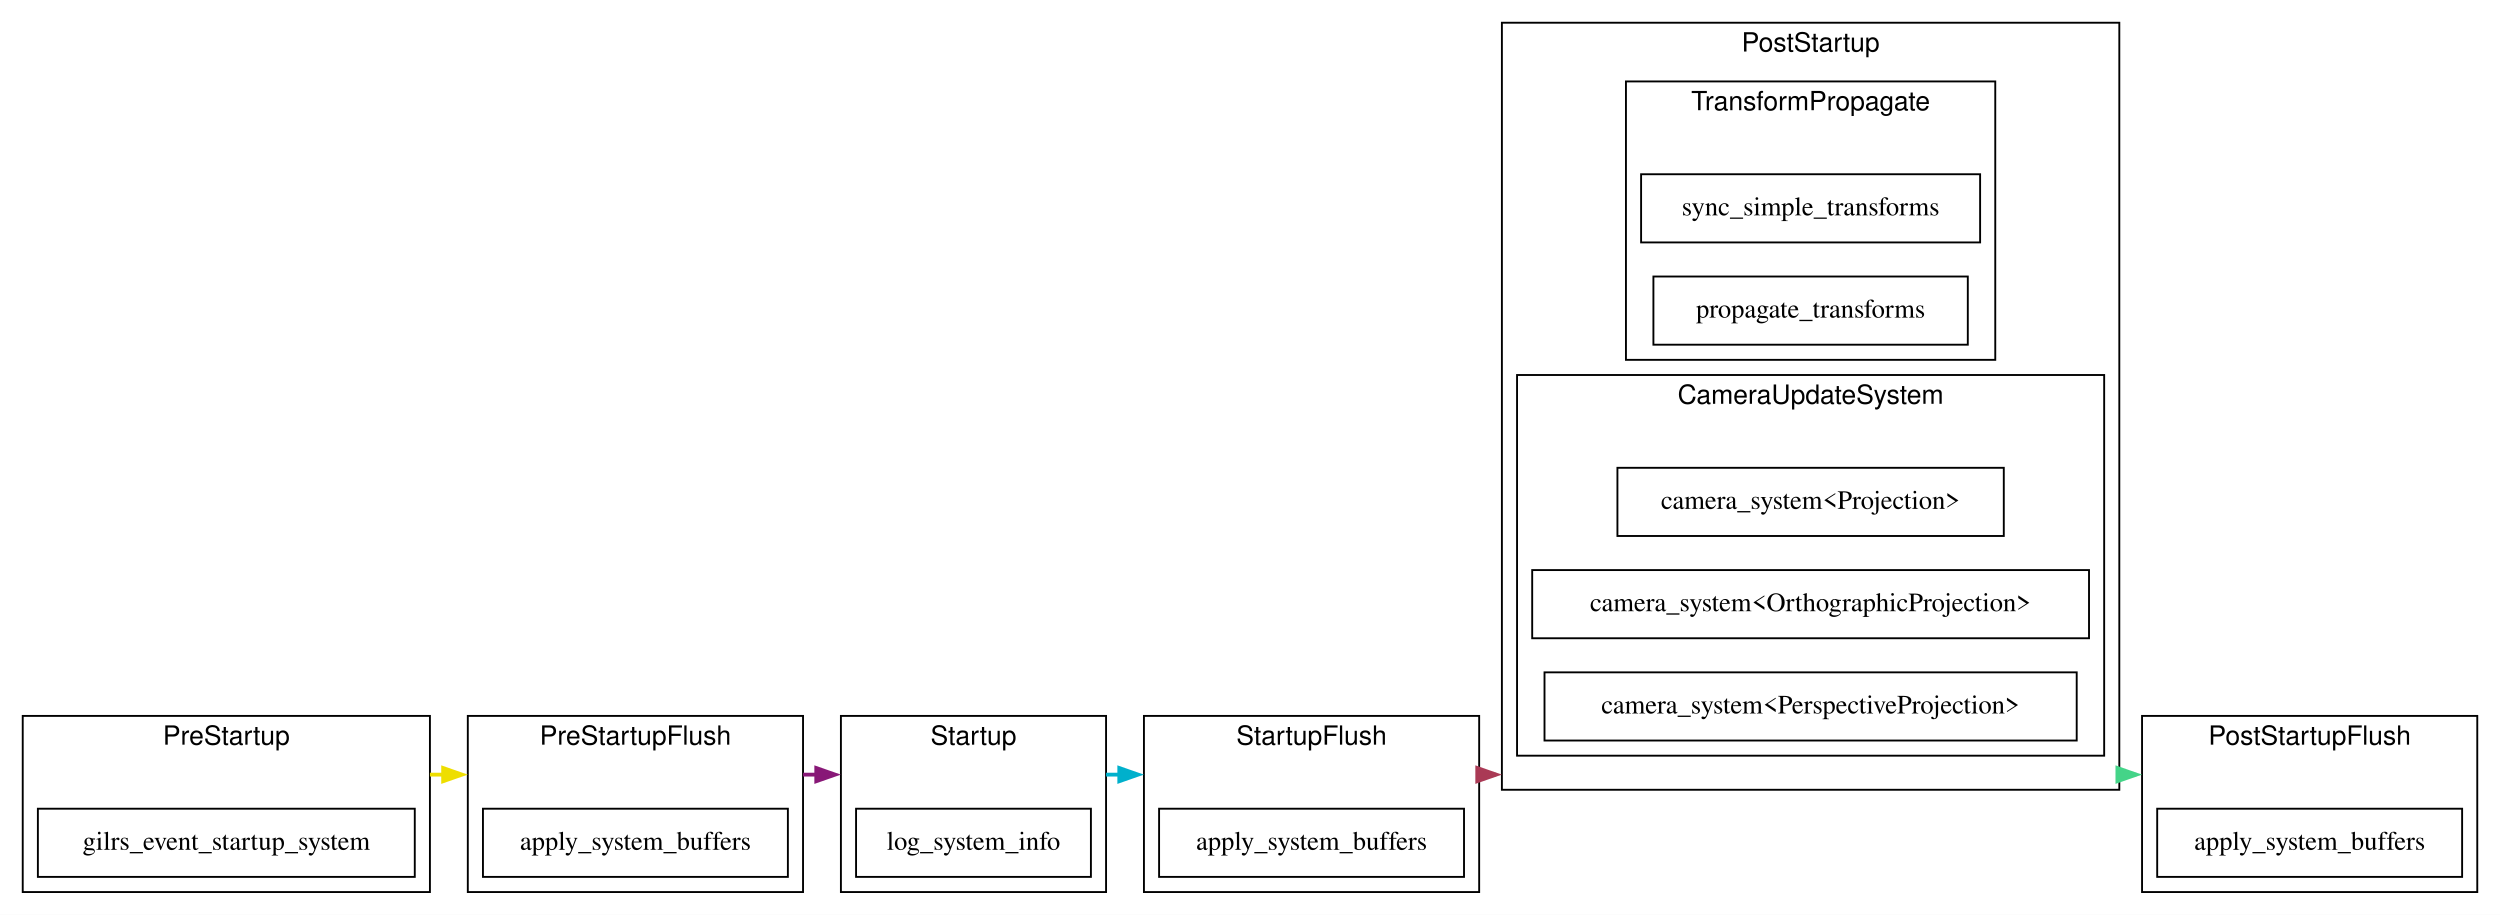
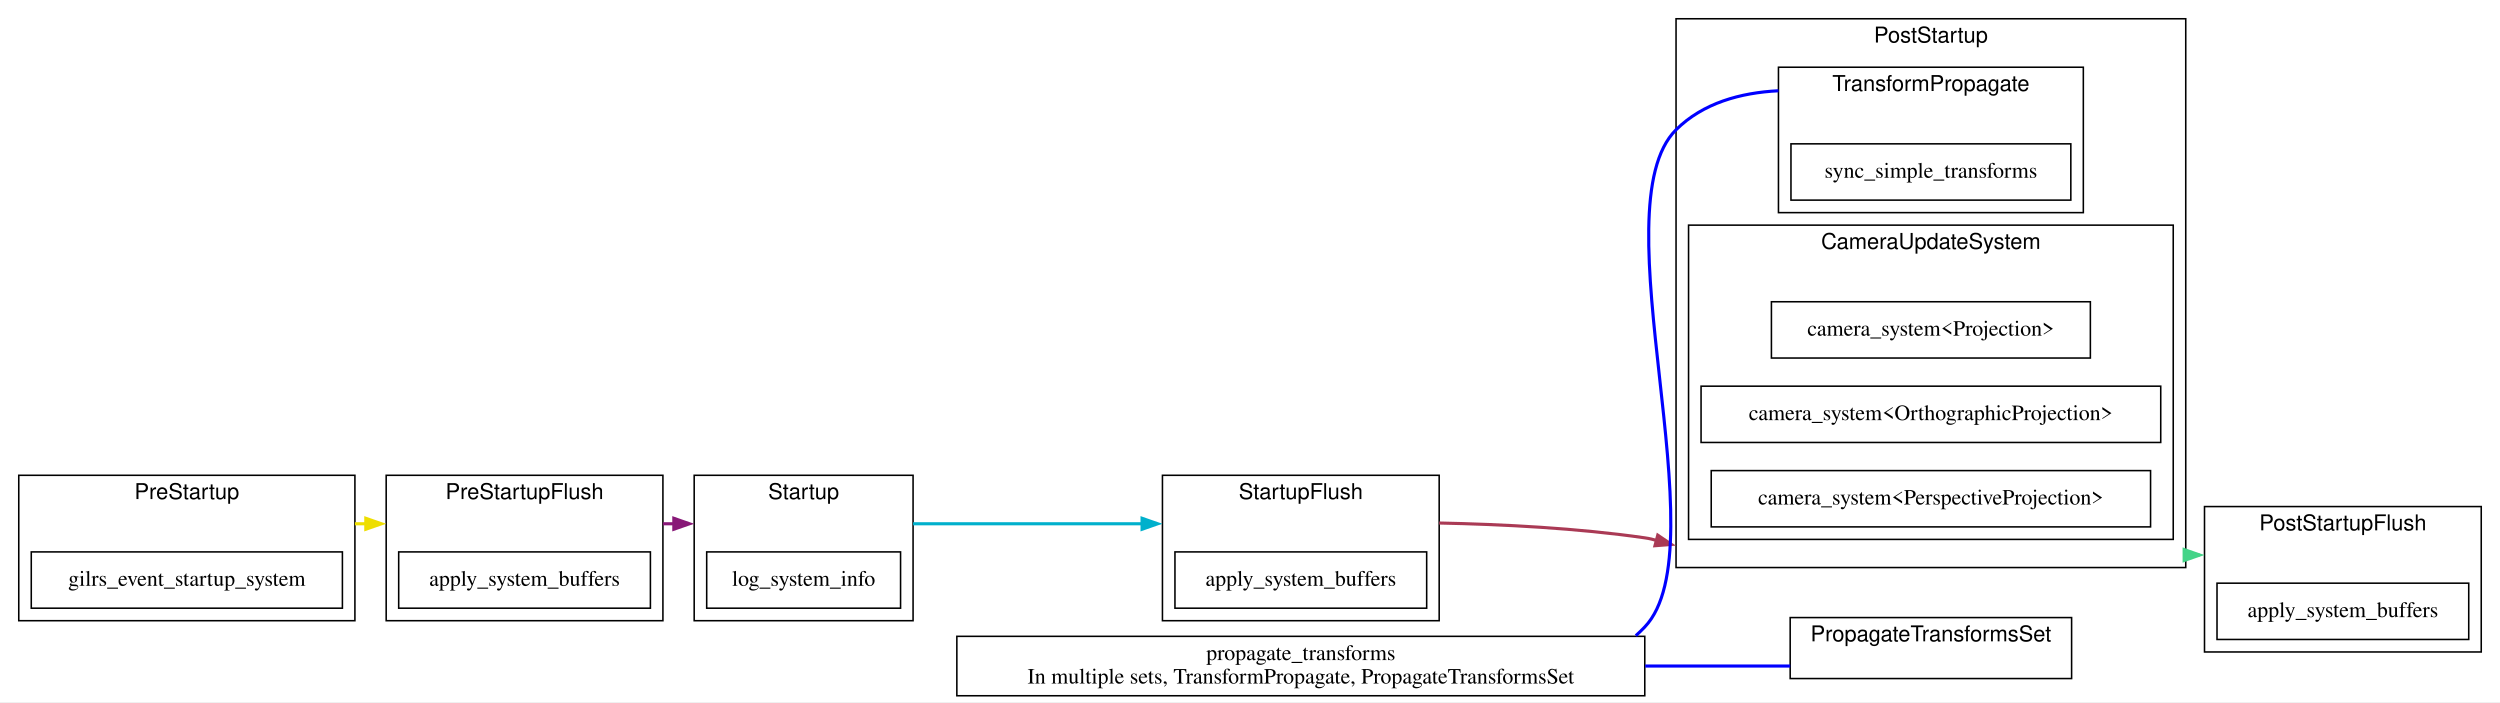
- <svg xmlns="http://www.w3.org/2000/svg" xmlns:xlink="http://www.w3.org/1999/xlink" width="1320pt" height="483pt" viewBox="0.00 0.00 1320.00 483.00">
-   <g id="graph0" class="graph" transform="scale(1 1) rotate(0) translate(4 479)">
-     <polygon fill="white" stroke="none" points="-4,4 -4,-479 1316,-479 1316,4 -4,4" />
+ <svg xmlns="http://www.w3.org/2000/svg" xmlns:xlink="http://www.w3.org/1999/xlink" width="1599pt" height="449pt" viewBox="0.00 0.00 1599.00 449.00">
+   <g id="graph0" class="graph" transform="scale(1 1) rotate(0) translate(4 445)">
+     <polygon fill="white" stroke="none" points="-4,4 -4,-445 1595,-445 1595,4 -4,4" />
    <g id="clust1" class="cluster">
      <g id="a_clust1">
        <a xlink:title="Startup">
-           <polygon fill="white" stroke="black" points="440,-8 440,-101 580,-101 580,-8 440,-8" />
-           <text text-anchor="middle" x="510" y="-85.8" font-family="Helvetica,sans-Serif" font-size="14.00">Startup</text>
+           <polygon fill="white" stroke="black" points="440,-48 440,-141 580,-141 580,-48 440,-48" />
+           <text text-anchor="middle" x="510" y="-125.8" font-family="Helvetica,sans-Serif" font-size="14.00">Startup</text>
        </a>
      </g>
    </g>
    <g id="clust2" class="cluster">
      <g id="a_clust2">
        <a xlink:title="PreStartupFlush">
-           <polygon fill="white" stroke="black" points="243,-8 243,-101 420,-101 420,-8 243,-8" />
-           <text text-anchor="middle" x="331.5" y="-85.8" font-family="Helvetica,sans-Serif" font-size="14.00">PreStartupFlush</text>
+           <polygon fill="white" stroke="black" points="243,-48 243,-141 420,-141 420,-48 243,-48" />
+           <text text-anchor="middle" x="331.5" y="-125.8" font-family="Helvetica,sans-Serif" font-size="14.00">PreStartupFlush</text>
        </a>
      </g>
    </g>
    <g id="clust3" class="cluster">
      <g id="a_clust3">
        <a xlink:title="StartupFlush">
-           <polygon fill="white" stroke="black" points="600,-8 600,-101 777,-101 777,-8 600,-8" />
-           <text text-anchor="middle" x="688.5" y="-85.8" font-family="Helvetica,sans-Serif" font-size="14.00">StartupFlush</text>
+           <polygon fill="white" stroke="black" points="739.5,-48 739.5,-141 916.5,-141 916.5,-48 739.5,-48" />
+           <text text-anchor="middle" x="828" y="-125.8" font-family="Helvetica,sans-Serif" font-size="14.00">StartupFlush</text>
        </a>
      </g>
    </g>
    <g id="clust4" class="cluster">
      <g id="a_clust4">
        <a xlink:title="PostStartupFlush">
-           <polygon fill="white" stroke="black" points="1127,-8 1127,-101 1304,-101 1304,-8 1127,-8" />
-           <text text-anchor="middle" x="1215.5" y="-85.8" font-family="Helvetica,sans-Serif" font-size="14.00">PostStartupFlush</text>
+           <polygon fill="white" stroke="black" points="1406,-28 1406,-121 1583,-121 1583,-28 1406,-28" />
+           <text text-anchor="middle" x="1494.5" y="-105.8" font-family="Helvetica,sans-Serif" font-size="14.00">PostStartupFlush</text>
        </a>
      </g>
    </g>
    <g id="clust5" class="cluster">
      <g id="a_clust5">
        <a xlink:title="PreStartup">
-           <polygon fill="white" stroke="black" points="8,-8 8,-101 223,-101 223,-8 8,-8" />
-           <text text-anchor="middle" x="115.5" y="-85.8" font-family="Helvetica,sans-Serif" font-size="14.00">PreStartup</text>
+           <polygon fill="white" stroke="black" points="8,-48 8,-141 223,-141 223,-48 8,-48" />
+           <text text-anchor="middle" x="115.5" y="-125.8" font-family="Helvetica,sans-Serif" font-size="14.00">PreStartup</text>
        </a>
      </g>
    </g>
    <g id="clust6" class="cluster">
      <g id="a_clust6">
        <a xlink:title="PostStartup">
-           <polygon fill="white" stroke="black" points="789,-62 789,-467 1115,-467 1115,-62 789,-62" />
-           <text text-anchor="middle" x="952" y="-451.8" font-family="Helvetica,sans-Serif" font-size="14.00">PostStartup</text>
+           <polygon fill="white" stroke="black" points="1068,-82 1068,-433 1394,-433 1394,-82 1068,-82" />
+           <text text-anchor="middle" x="1231" y="-417.8" font-family="Helvetica,sans-Serif" font-size="14.00">PostStartup</text>
        </a>
      </g>
    </g>
    <g id="clust7" class="cluster">
      <g id="a_clust7">
        <a xlink:title="TransformPropagate">
-           <polygon fill="white" stroke="black" points="854.5,-289 854.5,-436 1049.5,-436 1049.5,-289 854.5,-289" />
-           <text text-anchor="middle" x="952" y="-420.8" font-family="Helvetica,sans-Serif" font-size="14.00">TransformPropagate</text>
+           <polygon fill="white" stroke="black" points="1133.5,-309 1133.5,-402 1328.5,-402 1328.5,-309 1133.5,-309" />
+           <text text-anchor="middle" x="1231" y="-386.8" font-family="Helvetica,sans-Serif" font-size="14.00">TransformPropagate</text>
        </a>
      </g>
    </g>
    <g id="clust8" class="cluster">
      <g id="a_clust8">
        <a xlink:title="CameraUpdateSystem">
-           <polygon fill="white" stroke="black" points="797,-80 797,-281 1107,-281 1107,-80 797,-80" />
-           <text text-anchor="middle" x="952" y="-265.8" font-family="Helvetica,sans-Serif" font-size="14.00">CameraUpdateSystem</text>
-         </a>
-       </g>
-     </g>
-     <g id="edge3" class="edge">
-       <g id="a_edge3">
+           <polygon fill="white" stroke="black" points="1076,-100 1076,-301 1386,-301 1386,-100 1076,-100" />
+           <text text-anchor="middle" x="1231" y="-285.8" font-family="Helvetica,sans-Serif" font-size="14.00">CameraUpdateSystem</text>
+         </a>
+       </g>
+     </g>
+     <g id="clust9" class="cluster">
+       <g id="a_clust9">
+         <a xlink:title="PropagateTransformsSet">
+           <polygon fill="white" stroke="black" points="1141,-11 1141,-50 1321,-50 1321,-11 1141,-11" />
+           <text text-anchor="middle" x="1231" y="-34.8" font-family="Helvetica,sans-Serif" font-size="14.00">PropagateTransformsSet</text>
+         </a>
+       </g>
+     </g>
+     <g id="edge5" class="edge">
+       <g id="a_edge5">
        <a xlink:title="Startup → StartupFlush">
-           <path fill="none" stroke="#00b0cc" stroke-width="2" d="M580,-70C582.46,-70 584.94,-70 587.44,-70" />
-           <polygon fill="#00b0cc" stroke="#00b0cc" stroke-width="2" points="586.97,-73.5 596.97,-70 586.97,-66.5 586.97,-73.5" />
+           <path fill="none" stroke="#00b0cc" stroke-width="2" d="M580,-110C622.89,-110 678.78,-110 726.54,-110" />
+           <polygon fill="#00b0cc" stroke="#00b0cc" stroke-width="2" points="726.47,-113.5 736.47,-110 726.47,-106.5 726.47,-113.5" />
        </a>
      </g>
    </g>
    <g id="node2" class="node">
      <g id="a_node2">
        <a xlink:title="bevy_diagnostic::system_information_diagnostics_plugin::internal::log_system_info">
-           <polygon fill="white" stroke="black" points="572,-52 448,-52 448,-16 572,-16 572,-52" />
-           <text text-anchor="middle" x="510" y="-30.3" font-family="Times,serif" font-size="14.00">log_system_info</text>
-         </a>
-       </g>
-     </g>
-     <g id="edge2" class="edge">
-       <g id="a_edge2">
+           <polygon fill="white" stroke="black" points="572,-92 448,-92 448,-56 572,-56 572,-92" />
+           <text text-anchor="middle" x="510" y="-70.3" font-family="Times,serif" font-size="14.00">log_system_info</text>
+         </a>
+       </g>
+     </g>
+     <g id="edge4" class="edge">
+       <g id="a_edge4">
        <a xlink:title="PreStartupFlush → Startup">
-           <path fill="none" stroke="#881877" stroke-width="2" d="M420,-70C422.39,-70 424.78,-70 427.16,-70" />
-           <polygon fill="#881877" stroke="#881877" stroke-width="2" points="426.98,-73.5 436.98,-70 426.98,-66.5 426.98,-73.5" />
+           <path fill="none" stroke="#881877" stroke-width="2" d="M420,-110C422.39,-110 424.78,-110 427.16,-110" />
+           <polygon fill="#881877" stroke="#881877" stroke-width="2" points="426.98,-113.5 436.98,-110 426.98,-106.5 426.98,-113.5" />
        </a>
      </g>
    </g>
    <g id="node4" class="node">
      <g id="a_node4">
        <a xlink:title="bevy_ecs::schedule::executor::apply_system_buffers">
-           <polygon fill="white" stroke="black" points="412,-52 251,-52 251,-16 412,-16 412,-52" />
-           <text text-anchor="middle" x="331.5" y="-30.3" font-family="Times,serif" font-size="14.00">apply_system_buffers</text>
-         </a>
-       </g>
-     </g>
-     <g id="edge4" class="edge">
-       <g id="a_edge4">
+           <polygon fill="white" stroke="black" points="412,-92 251,-92 251,-56 412,-56 412,-92" />
+           <text text-anchor="middle" x="331.5" y="-70.3" font-family="Times,serif" font-size="14.00">apply_system_buffers</text>
+         </a>
+       </g>
+     </g>
+     <g id="edge6" class="edge">
+       <g id="a_edge6">
        <a xlink:title="StartupFlush → PostStartup">
-           <path fill="none" stroke="#aa3a55" stroke-width="2" d="M777,-70C780,-70 783,-70 786,-70" />
-           <polygon fill="#aa3a55" stroke="#aa3a55" stroke-width="2" points="775.98,-73.5 785.98,-70 775.98,-66.5 775.98,-73.5" />
+           <path fill="none" stroke="#aa3a55" stroke-width="2" d="M916.5,-110.48C956.73,-109.66 1004.97,-107.2 1048,-101 1051.26,-100.53 1053.59,-99.92 1055.65,-99.27" />
+           <polygon fill="#aa3a55" stroke="#aa3a55" stroke-width="2" points="1056.3,-102.72 1065.07,-96.77 1054.51,-95.95 1056.3,-102.72" />
        </a>
      </g>
    </g>
    <g id="node6" class="node">
      <g id="a_node6">
        <a xlink:title="bevy_ecs::schedule::executor::apply_system_buffers">
-           <polygon fill="white" stroke="black" points="769,-52 608,-52 608,-16 769,-16 769,-52" />
-           <text text-anchor="middle" x="688.5" y="-30.3" font-family="Times,serif" font-size="14.00">apply_system_buffers</text>
+           <polygon fill="white" stroke="black" points="908.5,-92 747.5,-92 747.5,-56 908.5,-56 908.5,-92" />
+           <text text-anchor="middle" x="828" y="-70.3" font-family="Times,serif" font-size="14.00">apply_system_buffers</text>
        </a>
      </g>
    </g>
    <g id="node8" class="node">
      <g id="a_node8">
        <a xlink:title="bevy_ecs::schedule::executor::apply_system_buffers">
-           <polygon fill="white" stroke="black" points="1296,-52 1135,-52 1135,-16 1296,-16 1296,-52" />
-           <text text-anchor="middle" x="1215.5" y="-30.3" font-family="Times,serif" font-size="14.00">apply_system_buffers</text>
-         </a>
-       </g>
-     </g>
-     <g id="edge1" class="edge">
-       <g id="a_edge1">
+           <polygon fill="white" stroke="black" points="1575,-72 1414,-72 1414,-36 1575,-36 1575,-72" />
+           <text text-anchor="middle" x="1494.5" y="-50.3" font-family="Times,serif" font-size="14.00">apply_system_buffers</text>
+         </a>
+       </g>
+     </g>
+     <g id="edge3" class="edge">
+       <g id="a_edge3">
        <a xlink:title="PreStartup → PreStartupFlush">
-           <path fill="none" stroke="#eede00" stroke-width="2" d="M223,-70C225.36,-70 227.73,-70 230.1,-70" />
-           <polygon fill="#eede00" stroke="#eede00" stroke-width="2" points="229.97,-73.5 239.97,-70 229.97,-66.5 229.97,-73.5" />
+           <path fill="none" stroke="#eede00" stroke-width="2" d="M223,-110C225.36,-110 227.73,-110 230.1,-110" />
+           <polygon fill="#eede00" stroke="#eede00" stroke-width="2" points="229.97,-113.5 239.97,-110 229.97,-106.5 229.97,-113.5" />
        </a>
      </g>
    </g>
    <g id="node10" class="node">
      <g id="a_node10">
        <a xlink:title="bevy_gilrs::gilrs_system::gilrs_event_startup_system">
-           <polygon fill="white" stroke="black" points="215,-52 16,-52 16,-16 215,-16 215,-52" />
-           <text text-anchor="middle" x="115.5" y="-30.3" font-family="Times,serif" font-size="14.00">gilrs_event_startup_system</text>
-         </a>
-       </g>
-     </g>
-     <g id="edge5" class="edge">
-       <g id="a_edge5">
+           <polygon fill="white" stroke="black" points="215,-92 16,-92 16,-56 215,-56 215,-92" />
+           <text text-anchor="middle" x="115.5" y="-70.3" font-family="Times,serif" font-size="14.00">gilrs_event_startup_system</text>
+         </a>
+       </g>
+     </g>
+     <g id="edge7" class="edge">
+       <g id="a_edge7">
        <a xlink:title="PostStartup → PostStartupFlush">
-           <path fill="none" stroke="#44d488" stroke-width="2" d="M1115,-70C1118,-70 1121,-70 1124,-70" />
-           <polygon fill="#44d488" stroke="#44d488" stroke-width="2" points="1113.98,-73.5 1123.98,-70 1113.98,-66.5 1113.98,-73.5" />
+           <path fill="none" stroke="#44d488" stroke-width="2" d="M1394,-90C1397,-90 1400,-90 1403,-90" />
+           <polygon fill="#44d488" stroke="#44d488" stroke-width="2" points="1392.98,-93.5 1402.98,-90 1392.98,-86.5 1392.98,-93.5" />
        </a>
      </g>
    </g>
    <g id="node13" class="node">
      <g id="a_node13">
        <a xlink:title="bevy_transform::systems::sync_simple_transforms">
-           <polygon fill="white" stroke="black" points="1041.5,-387 862.5,-387 862.5,-351 1041.5,-351 1041.5,-387" />
-           <text text-anchor="middle" x="952" y="-365.3" font-family="Times,serif" font-size="14.00">sync_simple_transforms</text>
-         </a>
-       </g>
-     </g>
-     <g id="node14" class="node">
-       <g id="a_node14">
-         <a xlink:title="bevy_transform::systems::propagate_transforms">
-           <polygon fill="white" stroke="black" points="1035,-333 869,-333 869,-297 1035,-297 1035,-333" />
-           <text text-anchor="middle" x="952" y="-311.3" font-family="Times,serif" font-size="14.00">propagate_transforms</text>
+           <polygon fill="white" stroke="black" points="1320.5,-353 1141.5,-353 1141.5,-317 1320.5,-317 1320.5,-353" />
+           <text text-anchor="middle" x="1231" y="-331.3" font-family="Times,serif" font-size="14.00">sync_simple_transforms</text>
+         </a>
+       </g>
+     </g>
+     <g id="node15" class="node">
+       <g id="a_node15">
+         <a xlink:title="bevy_render::camera::camera::camera_system&lt;bevy_render::camera::projection::Projection&gt;">
+           <polygon fill="white" stroke="black" points="1333,-252 1129,-252 1129,-216 1333,-216 1333,-252" />
+           <text text-anchor="middle" x="1231" y="-230.3" font-family="Times,serif" font-size="14.00">camera_system&lt;Projection&gt;</text>
        </a>
      </g>
    </g>
    <g id="node16" class="node">
      <g id="a_node16">
-         <a xlink:title="bevy_render::camera::camera::camera_system&lt;bevy_render::camera::projection::Projection&gt;">
-           <polygon fill="white" stroke="black" points="1054,-232 850,-232 850,-196 1054,-196 1054,-232" />
-           <text text-anchor="middle" x="952" y="-210.3" font-family="Times,serif" font-size="14.00">camera_system&lt;Projection&gt;</text>
+         <a xlink:title="bevy_render::camera::camera::camera_system&lt;bevy_render::camera::projection::OrthographicProjection&gt;">
+           <polygon fill="white" stroke="black" points="1378,-198 1084,-198 1084,-162 1378,-162 1378,-198" />
+           <text text-anchor="middle" x="1231" y="-176.3" font-family="Times,serif" font-size="14.00">camera_system&lt;OrthographicProjection&gt;</text>
        </a>
      </g>
    </g>
    <g id="node17" class="node">
      <g id="a_node17">
-         <a xlink:title="bevy_render::camera::camera::camera_system&lt;bevy_render::camera::projection::OrthographicProjection&gt;">
-           <polygon fill="white" stroke="black" points="1099,-178 805,-178 805,-142 1099,-142 1099,-178" />
-           <text text-anchor="middle" x="952" y="-156.3" font-family="Times,serif" font-size="14.00">camera_system&lt;OrthographicProjection&gt;</text>
-         </a>
-       </g>
-     </g>
-     <g id="node18" class="node">
-       <g id="a_node18">
        <a xlink:title="bevy_render::camera::camera::camera_system&lt;bevy_render::camera::projection::PerspectiveProjection&gt;">
-           <polygon fill="white" stroke="black" points="1092.5,-124 811.5,-124 811.5,-88 1092.5,-88 1092.5,-124" />
-           <text text-anchor="middle" x="952" y="-102.3" font-family="Times,serif" font-size="14.00">camera_system&lt;PerspectiveProjection&gt;</text>
-         </a>
-       </g>
+           <polygon fill="white" stroke="black" points="1371.5,-144 1090.5,-144 1090.5,-108 1371.5,-108 1371.5,-144" />
+           <text text-anchor="middle" x="1231" y="-122.3" font-family="Times,serif" font-size="14.00">camera_system&lt;PerspectiveProjection&gt;</text>
+         </a>
+       </g>
+     </g>
+     <g id="node19" class="node">
+       <g id="a_node19">
+         <a xlink:title="bevy_transform::systems::propagate_transforms">
+           <polygon fill="white" stroke="black" points="1048,-38 608,-38 608,0 1048,0 1048,-38" />
+           <text text-anchor="middle" x="828" y="-22.8" font-family="Times,serif" font-size="14.00">propagate_transforms</text>
+           <text text-anchor="middle" x="828" y="-7.8" font-family="Times,serif" font-size="14.00">In multiple sets, TransformPropagate, PropagateTransformsSet</text>
+         </a>
+       </g>
+     </g>
+     <g id="edge1" class="edge">
+       <path fill="none" stroke="blue" stroke-width="2" d="M1042.28,-38.43C1044.25,-40.2 1046.15,-42.06 1048,-44 1096.78,-95.32 1017.75,-312.12 1068,-362 1085.24,-379.11 1109.25,-385.72 1133.5,-386.95" />
+     </g>
+     <g id="edge2" class="edge">
+       <path fill="none" stroke="blue" stroke-width="2" d="M1048.27,-19C1081.04,-19 1113.13,-19 1141,-19" />
    </g>
  </g>
</svg>
